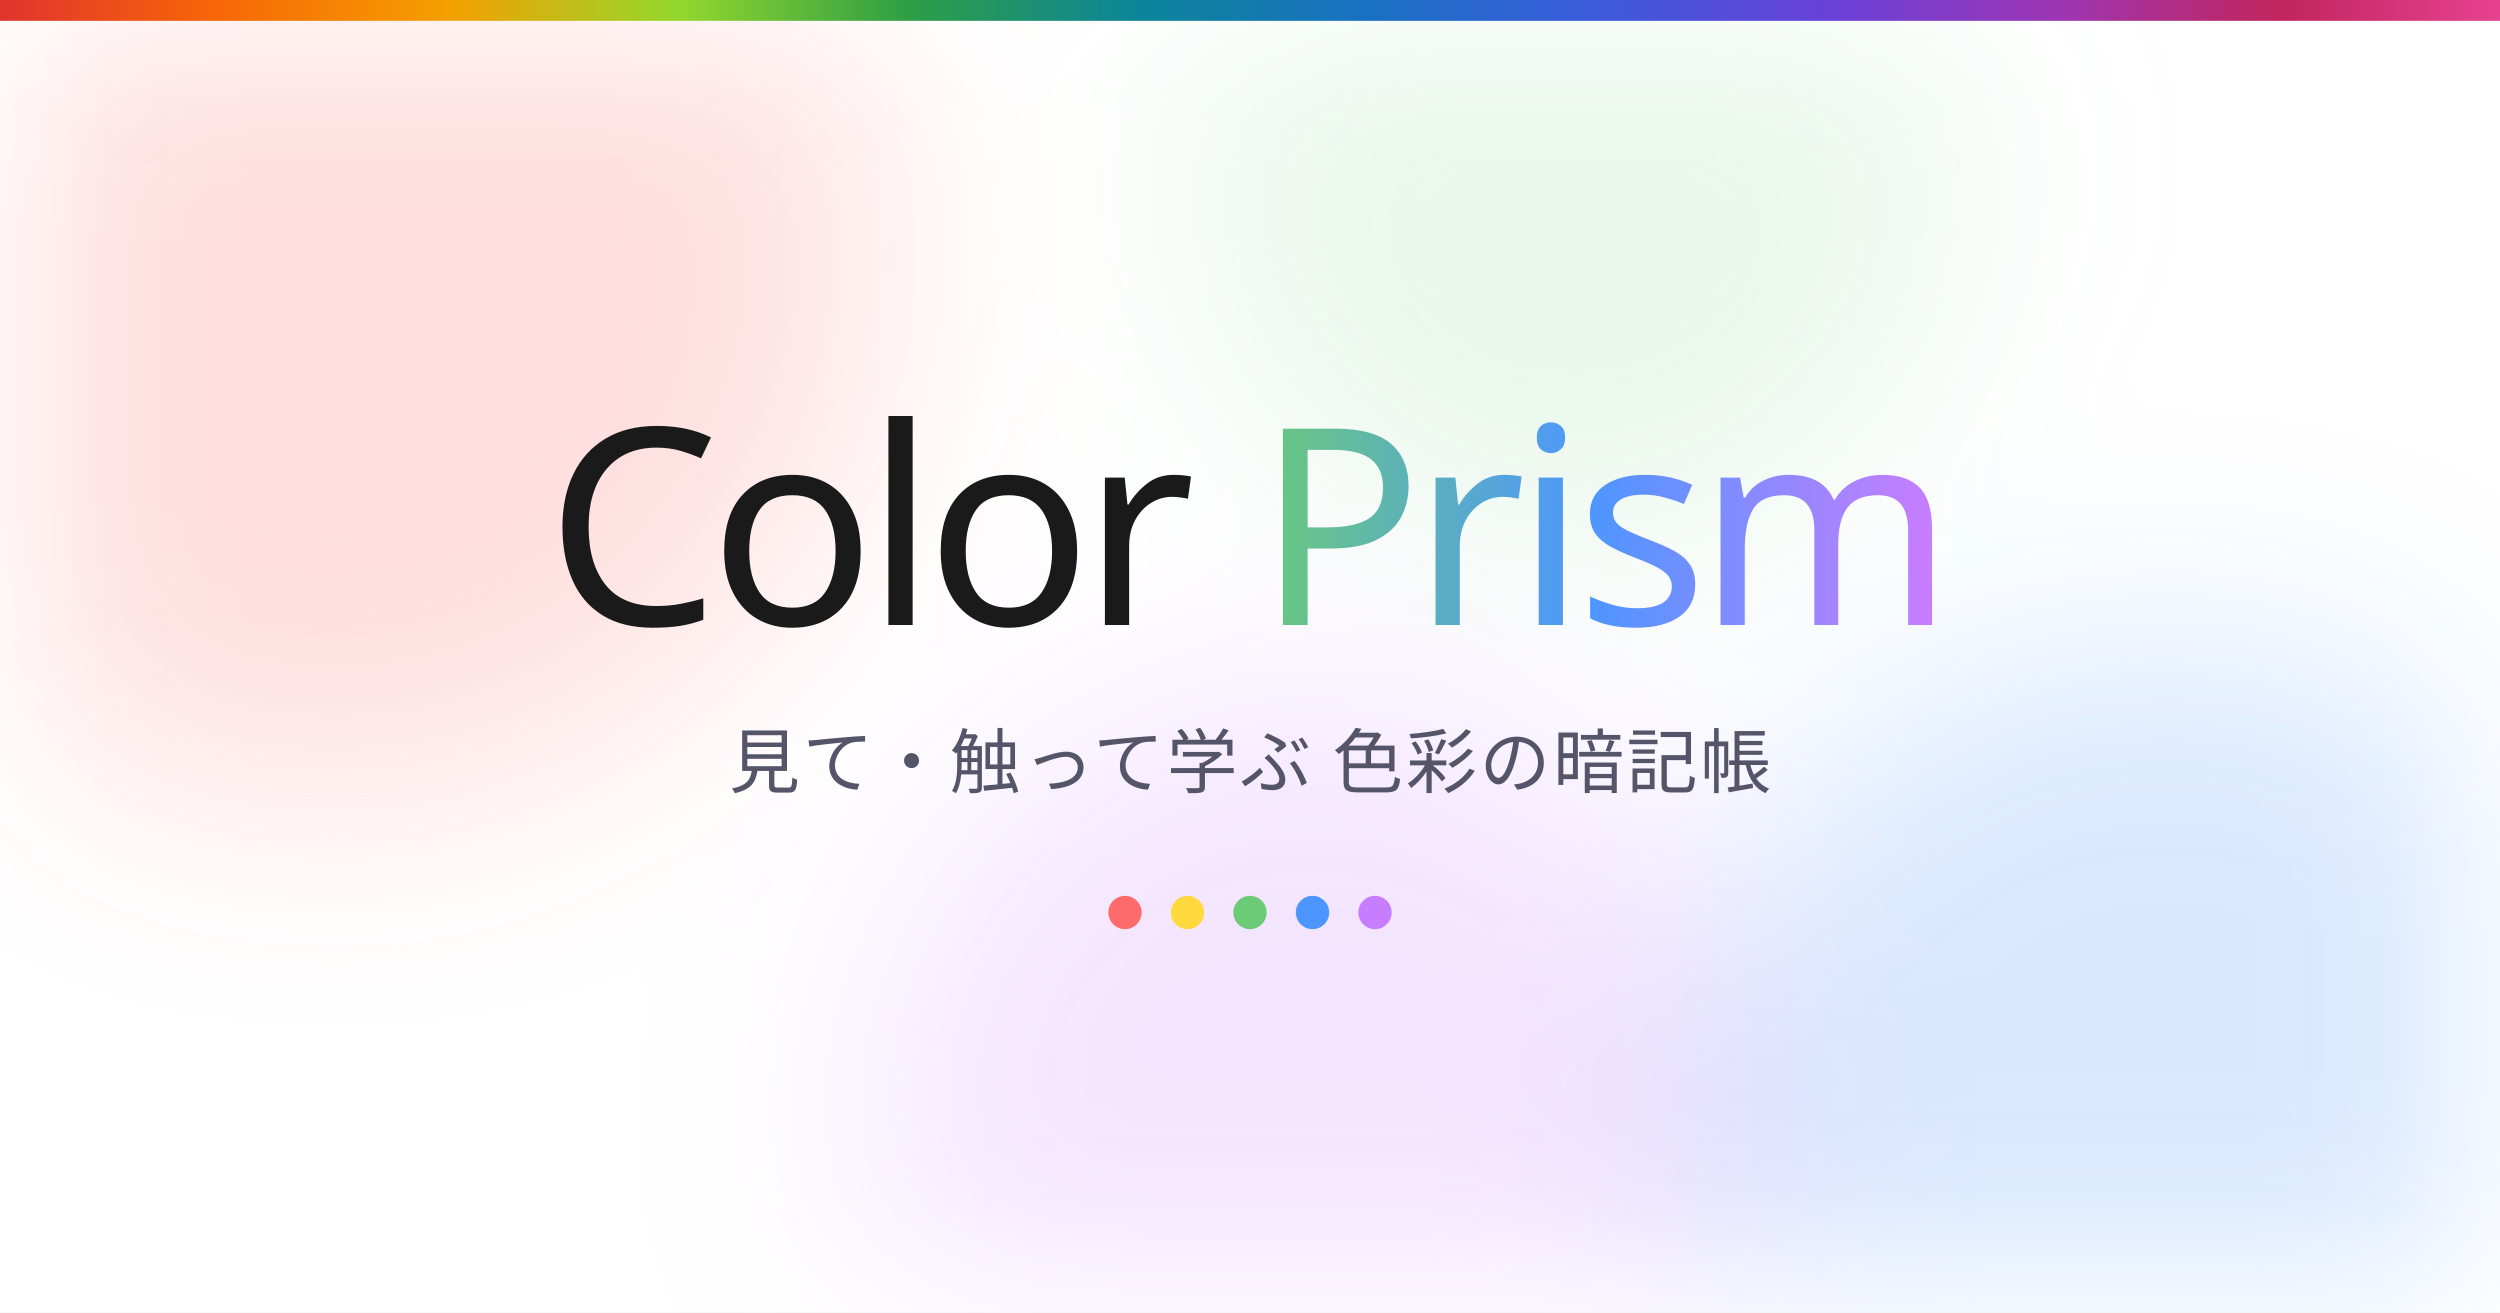
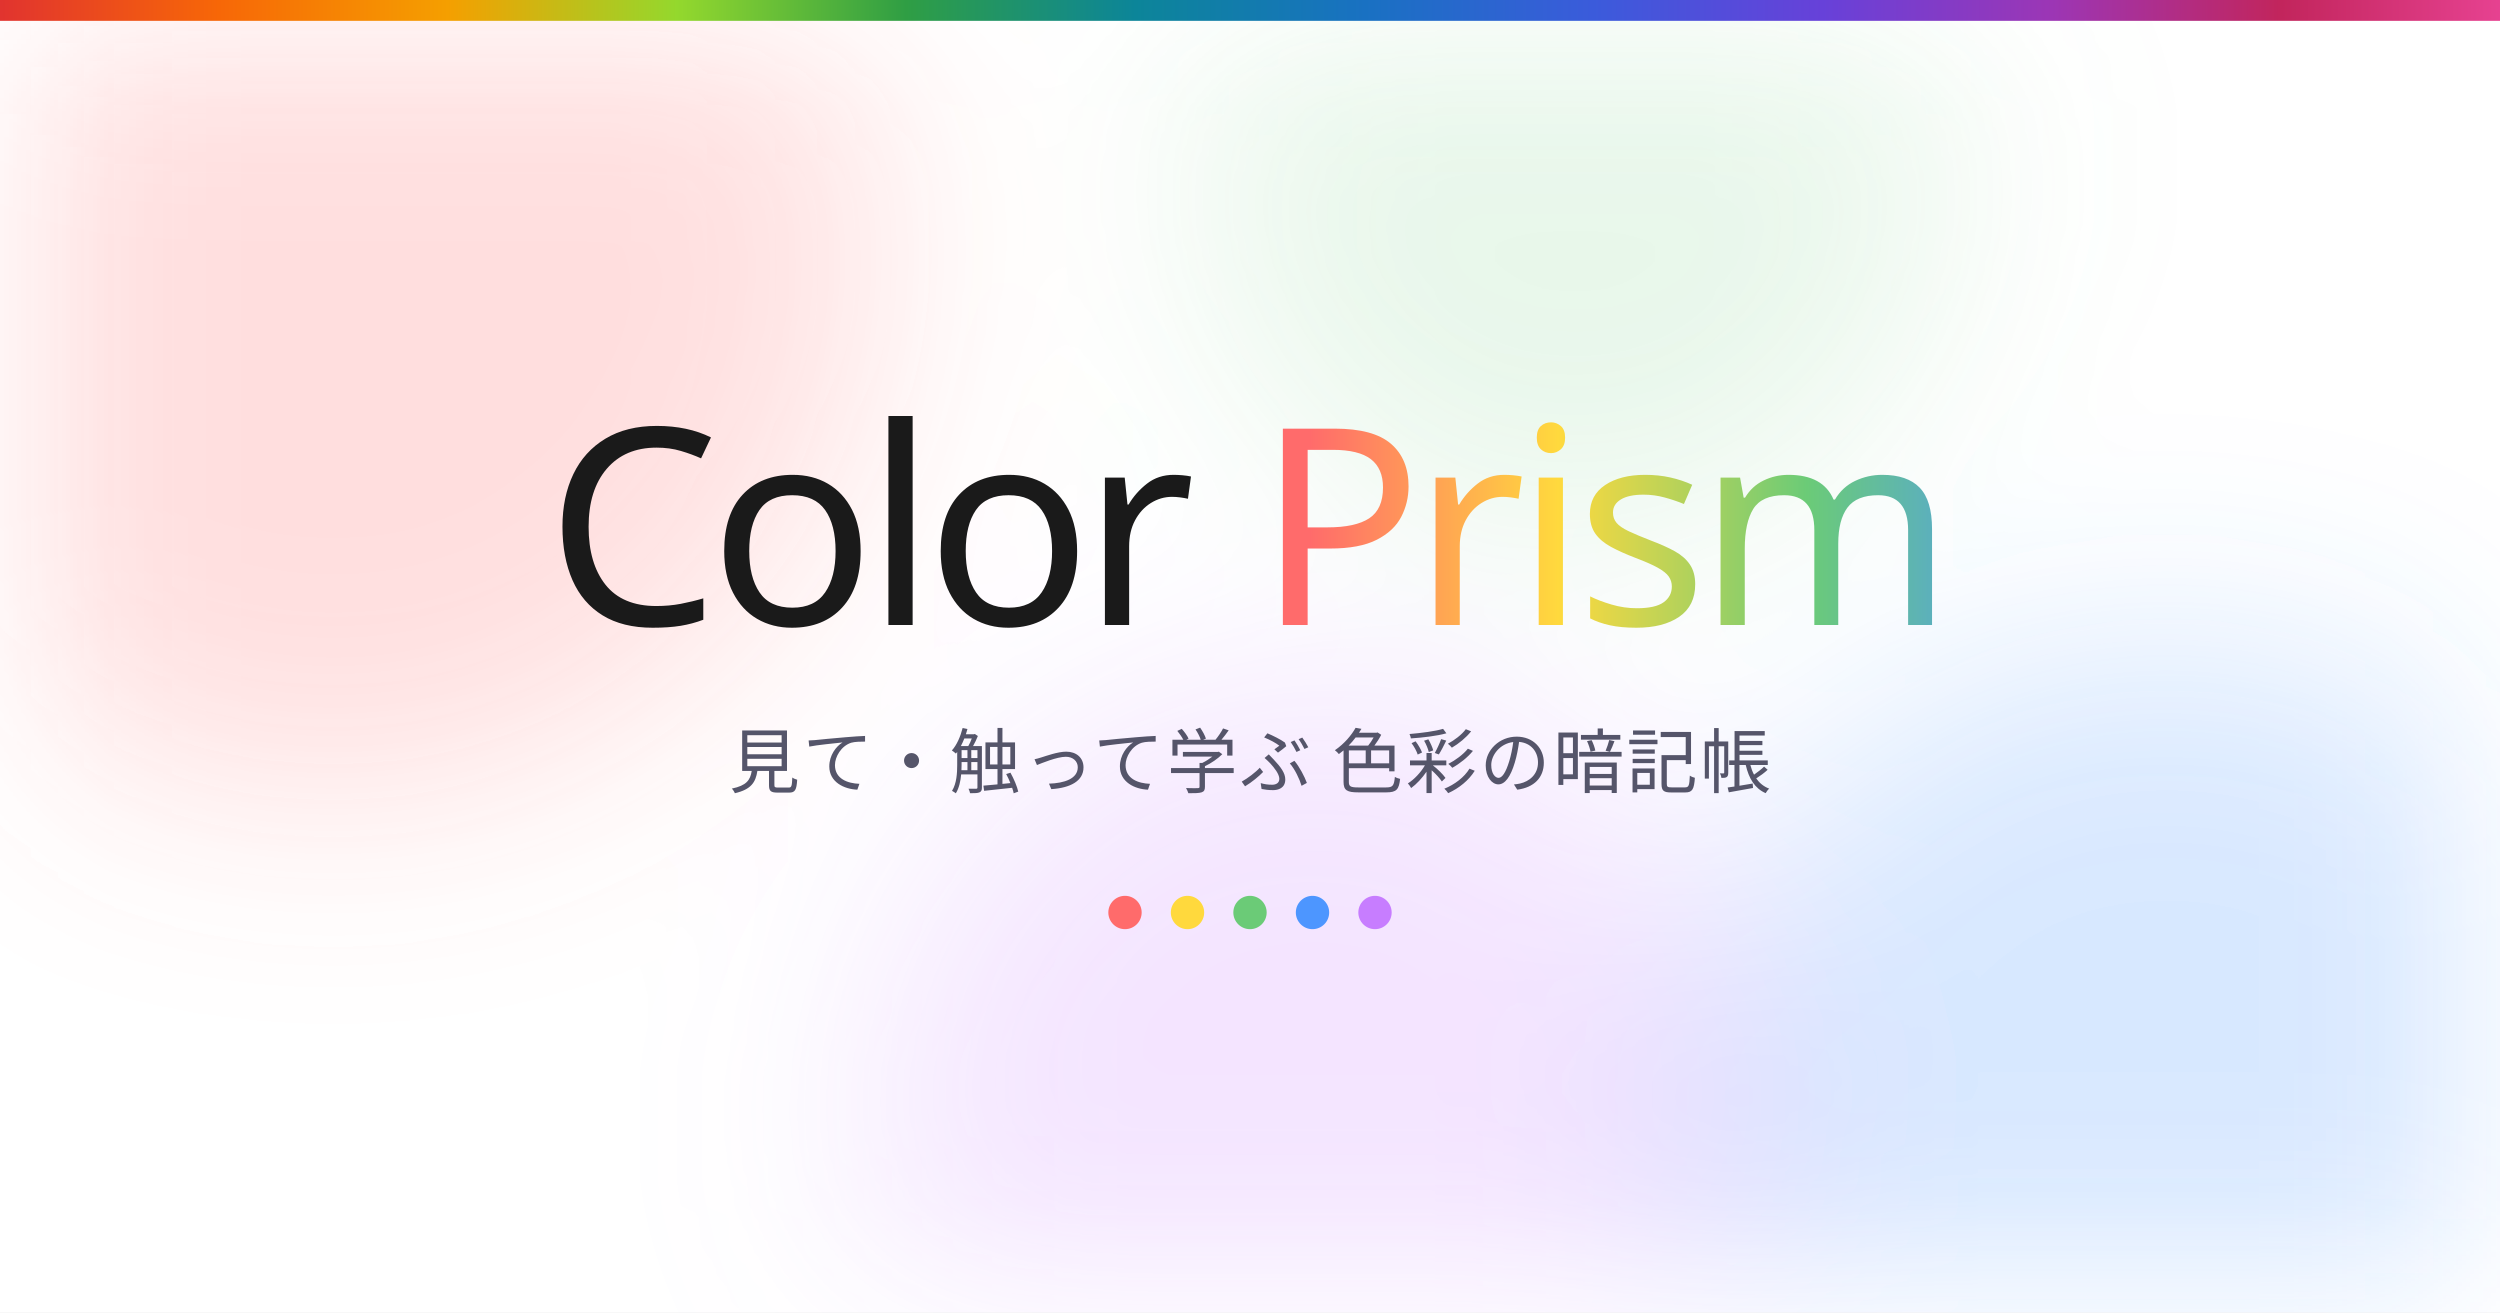
<svg xmlns="http://www.w3.org/2000/svg" width="1200" height="630" viewBox="0 0 1200 630">
  <defs>
    <linearGradient id="rainbow" x1="0" y1="0" x2="1" y2="0">
      <stop offset="0%" stop-color="#e03131" />
      <stop offset="9.09%" stop-color="#f76707" />
      <stop offset="18.18%" stop-color="#f59f00" />
      <stop offset="27.27%" stop-color="#94d82d" />
      <stop offset="36.36%" stop-color="#2f9e44" />
      <stop offset="45.45%" stop-color="#0c8599" />
      <stop offset="54.54%" stop-color="#1971c2" />
      <stop offset="63.63%" stop-color="#3b5bdb" />
      <stop offset="72.72%" stop-color="#6741d9" />
      <stop offset="81.81%" stop-color="#9c36b5" />
      <stop offset="90.90%" stop-color="#c2255c" />
      <stop offset="100%" stop-color="#e84393" />
    </linearGradient>
-     <linearGradient id="prism" x1="0" y1="0" x2="1" y2="0">
+     <linearGradient id="prism" x1="0.545" y1="0" x2="1.455" y2="0">
      <stop offset="0%" stop-color="#ff6b6b" />
-       <stop offset="25%" stop-color="#ffd93d" />
-       <stop offset="50%" stop-color="#6bcb77" />
-       <stop offset="75%" stop-color="#4d96ff" />
-       <stop offset="100%" stop-color="#c77dff" />
+       <stop offset="20%" stop-color="#ffd93d" />
+       <stop offset="40%" stop-color="#6bcb77" />
+       <stop offset="60%" stop-color="#4d96ff" />
+       <stop offset="80%" stop-color="#c77dff" />
+       <stop offset="100%" stop-color="#ff6b6b" />
    </linearGradient>
    <filter id="blur" x="-60%" y="-60%" width="220%" height="220%">
      <feGaussianBlur stdDeviation="55" />
    </filter>
    <clipPath id="frame">
      <rect width="1200" height="630" />
    </clipPath>
  </defs>
  <g clip-path="url(#frame)">
    <rect width="1200" height="630" fill="#ffffff" />
    <g filter="url(#blur)">
      <circle cx="160" cy="120" r="260" fill="#ff6b6b" opacity="0.22" />
      <circle cx="1040" cy="550" r="240" fill="#4d96ff" opacity="0.22" />
      <circle cx="630" cy="540" r="210" fill="#c77dff" opacity="0.20" />
      <circle cx="756" cy="80" r="180" fill="#6bcb77" opacity="0.16" />
    </g>
    <rect width="1200" height="10" fill="url(#rainbow)" />
    <text font-family="SUSE Mono" x="600" y="300" text-anchor="middle" font-size="132" font-weight="500" letter-spacing="-5" fill="#1a1a1a">Color <tspan fill="url(#prism)">Prism</tspan>
    </text>
    <text font-family="Zen Kaku Gothic New" x="600" y="378" text-anchor="middle" font-size="34" font-weight="500" letter-spacing="1.3" fill="#55556a">見て・触って学ぶ 色彩の暗記帳</text>
    <g>
      <circle cx="540" cy="438" r="8" fill="#ff6b6b" />
      <circle cx="570" cy="438" r="8" fill="#ffd93d" />
      <circle cx="600" cy="438" r="8" fill="#6bcb77" />
      <circle cx="630" cy="438" r="8" fill="#4d96ff" />
      <circle cx="660" cy="438" r="8" fill="#c77dff" />
    </g>
  </g>
</svg>
